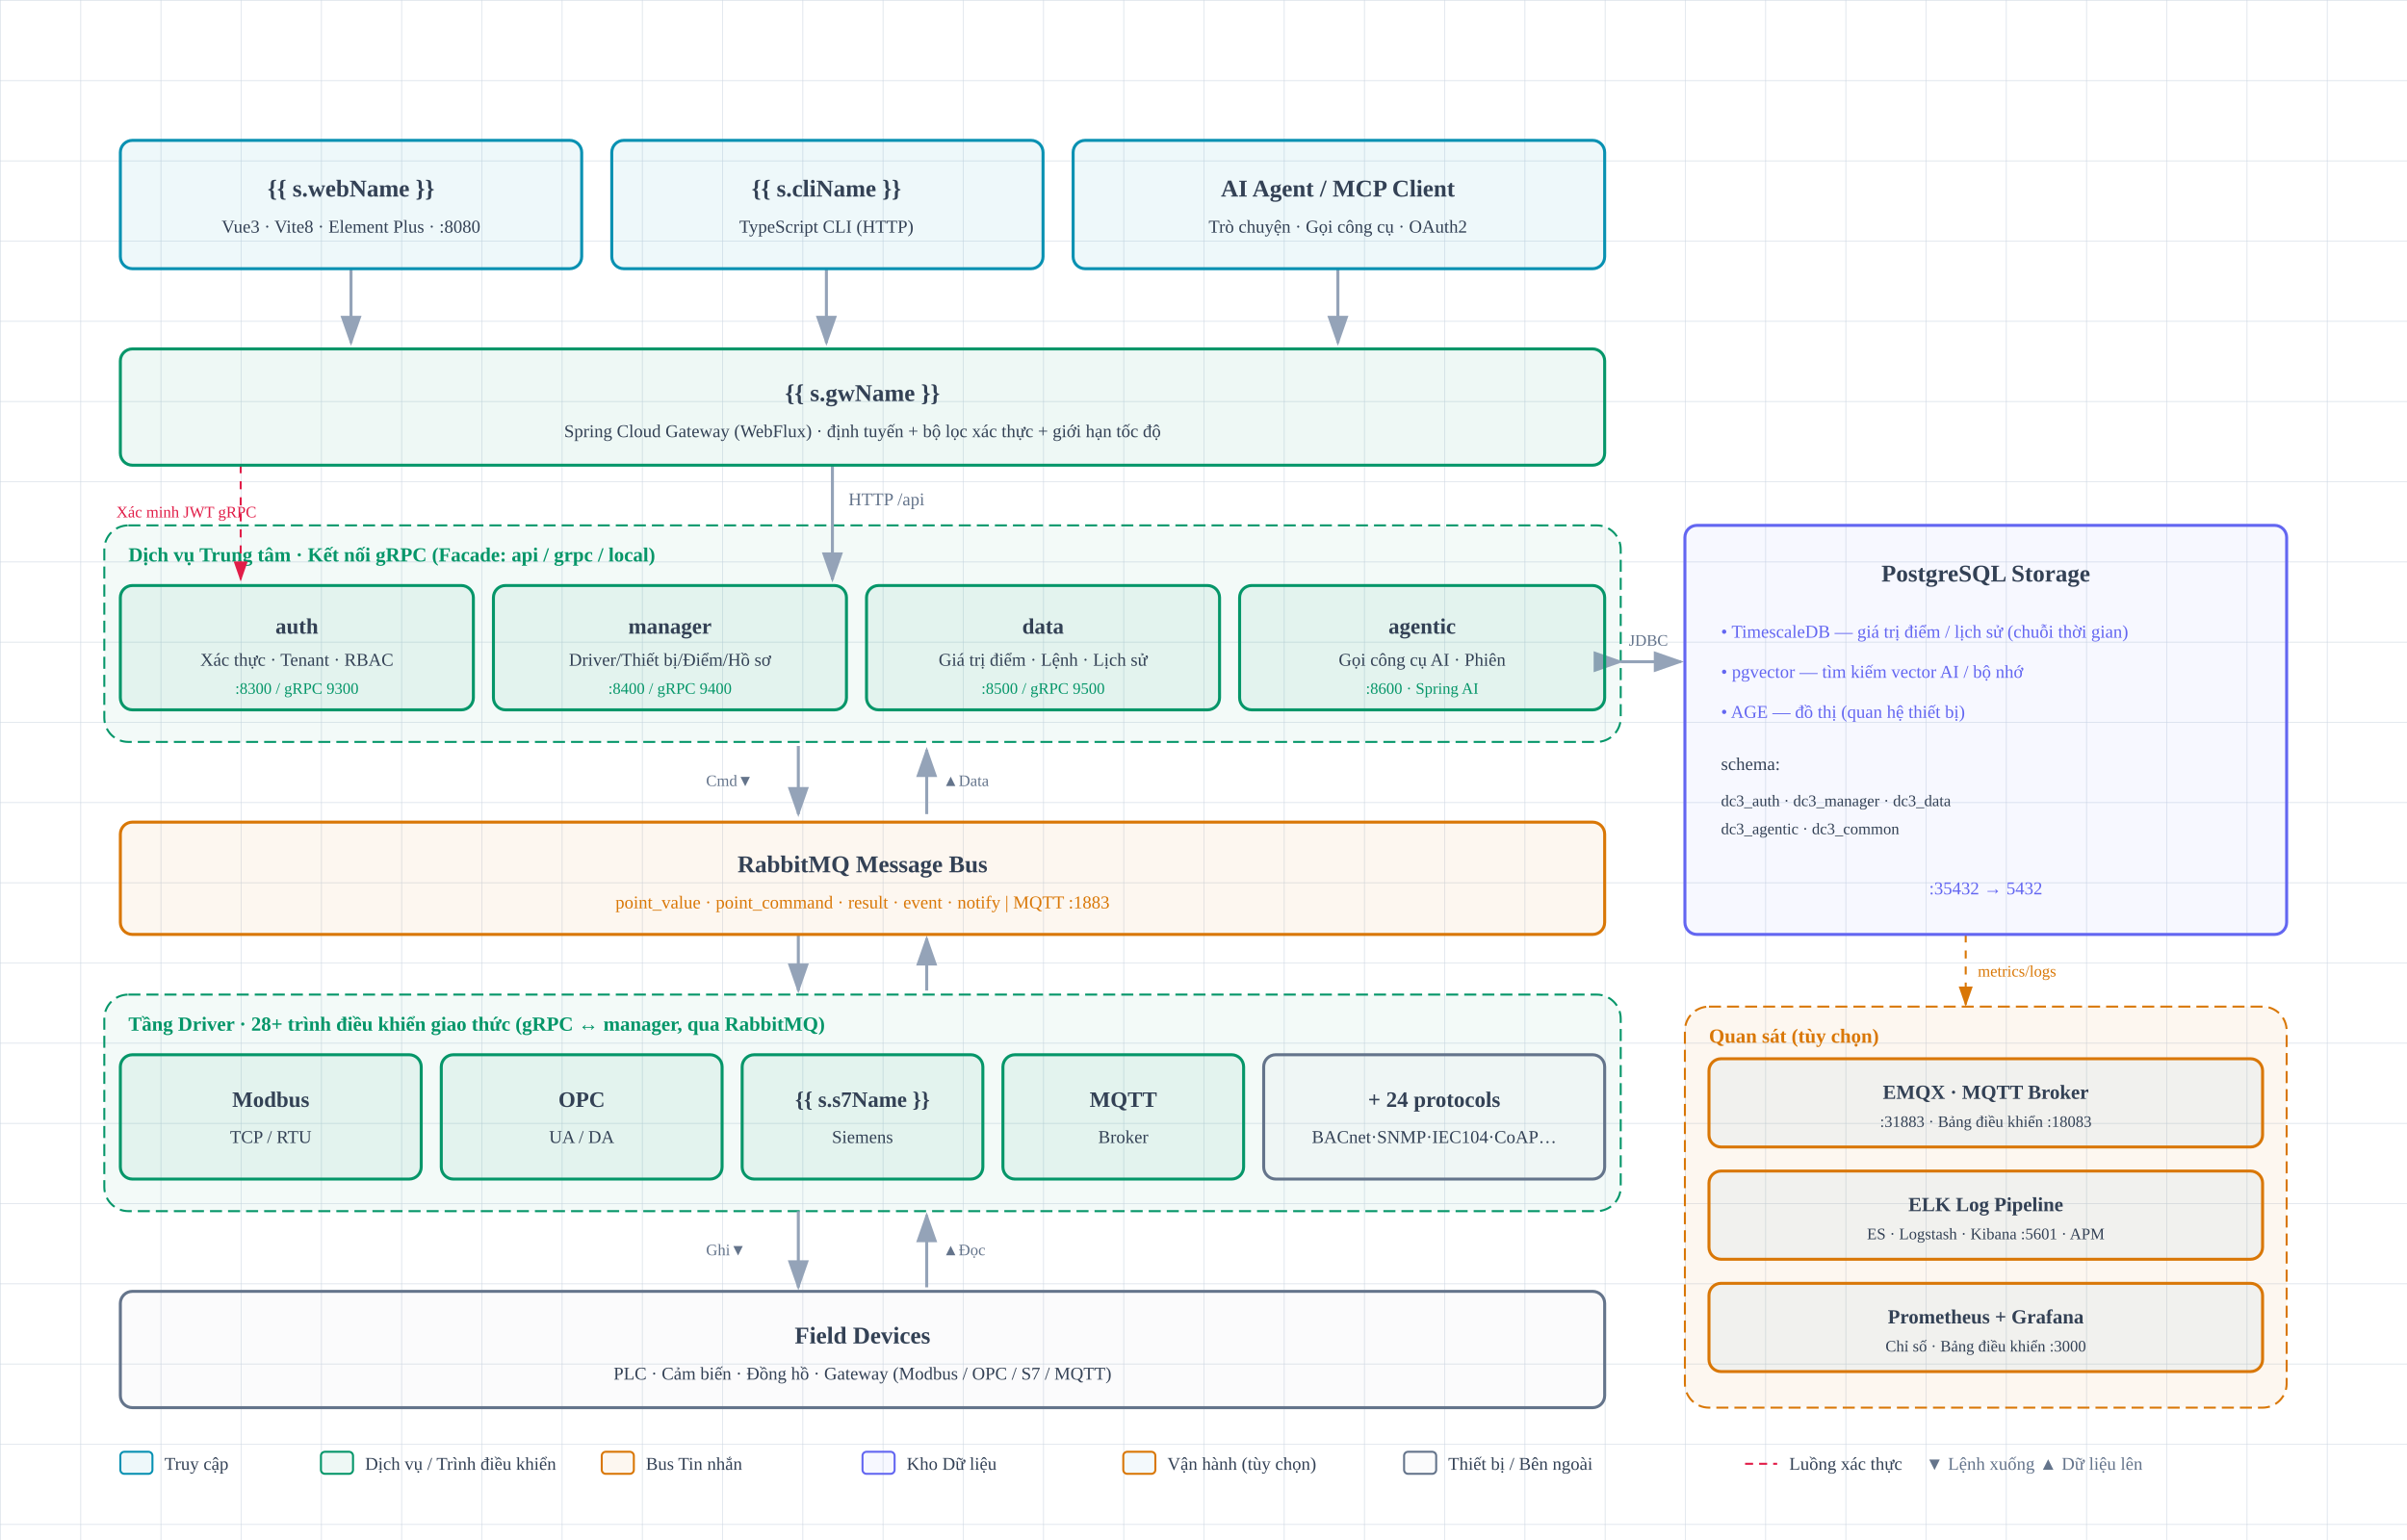
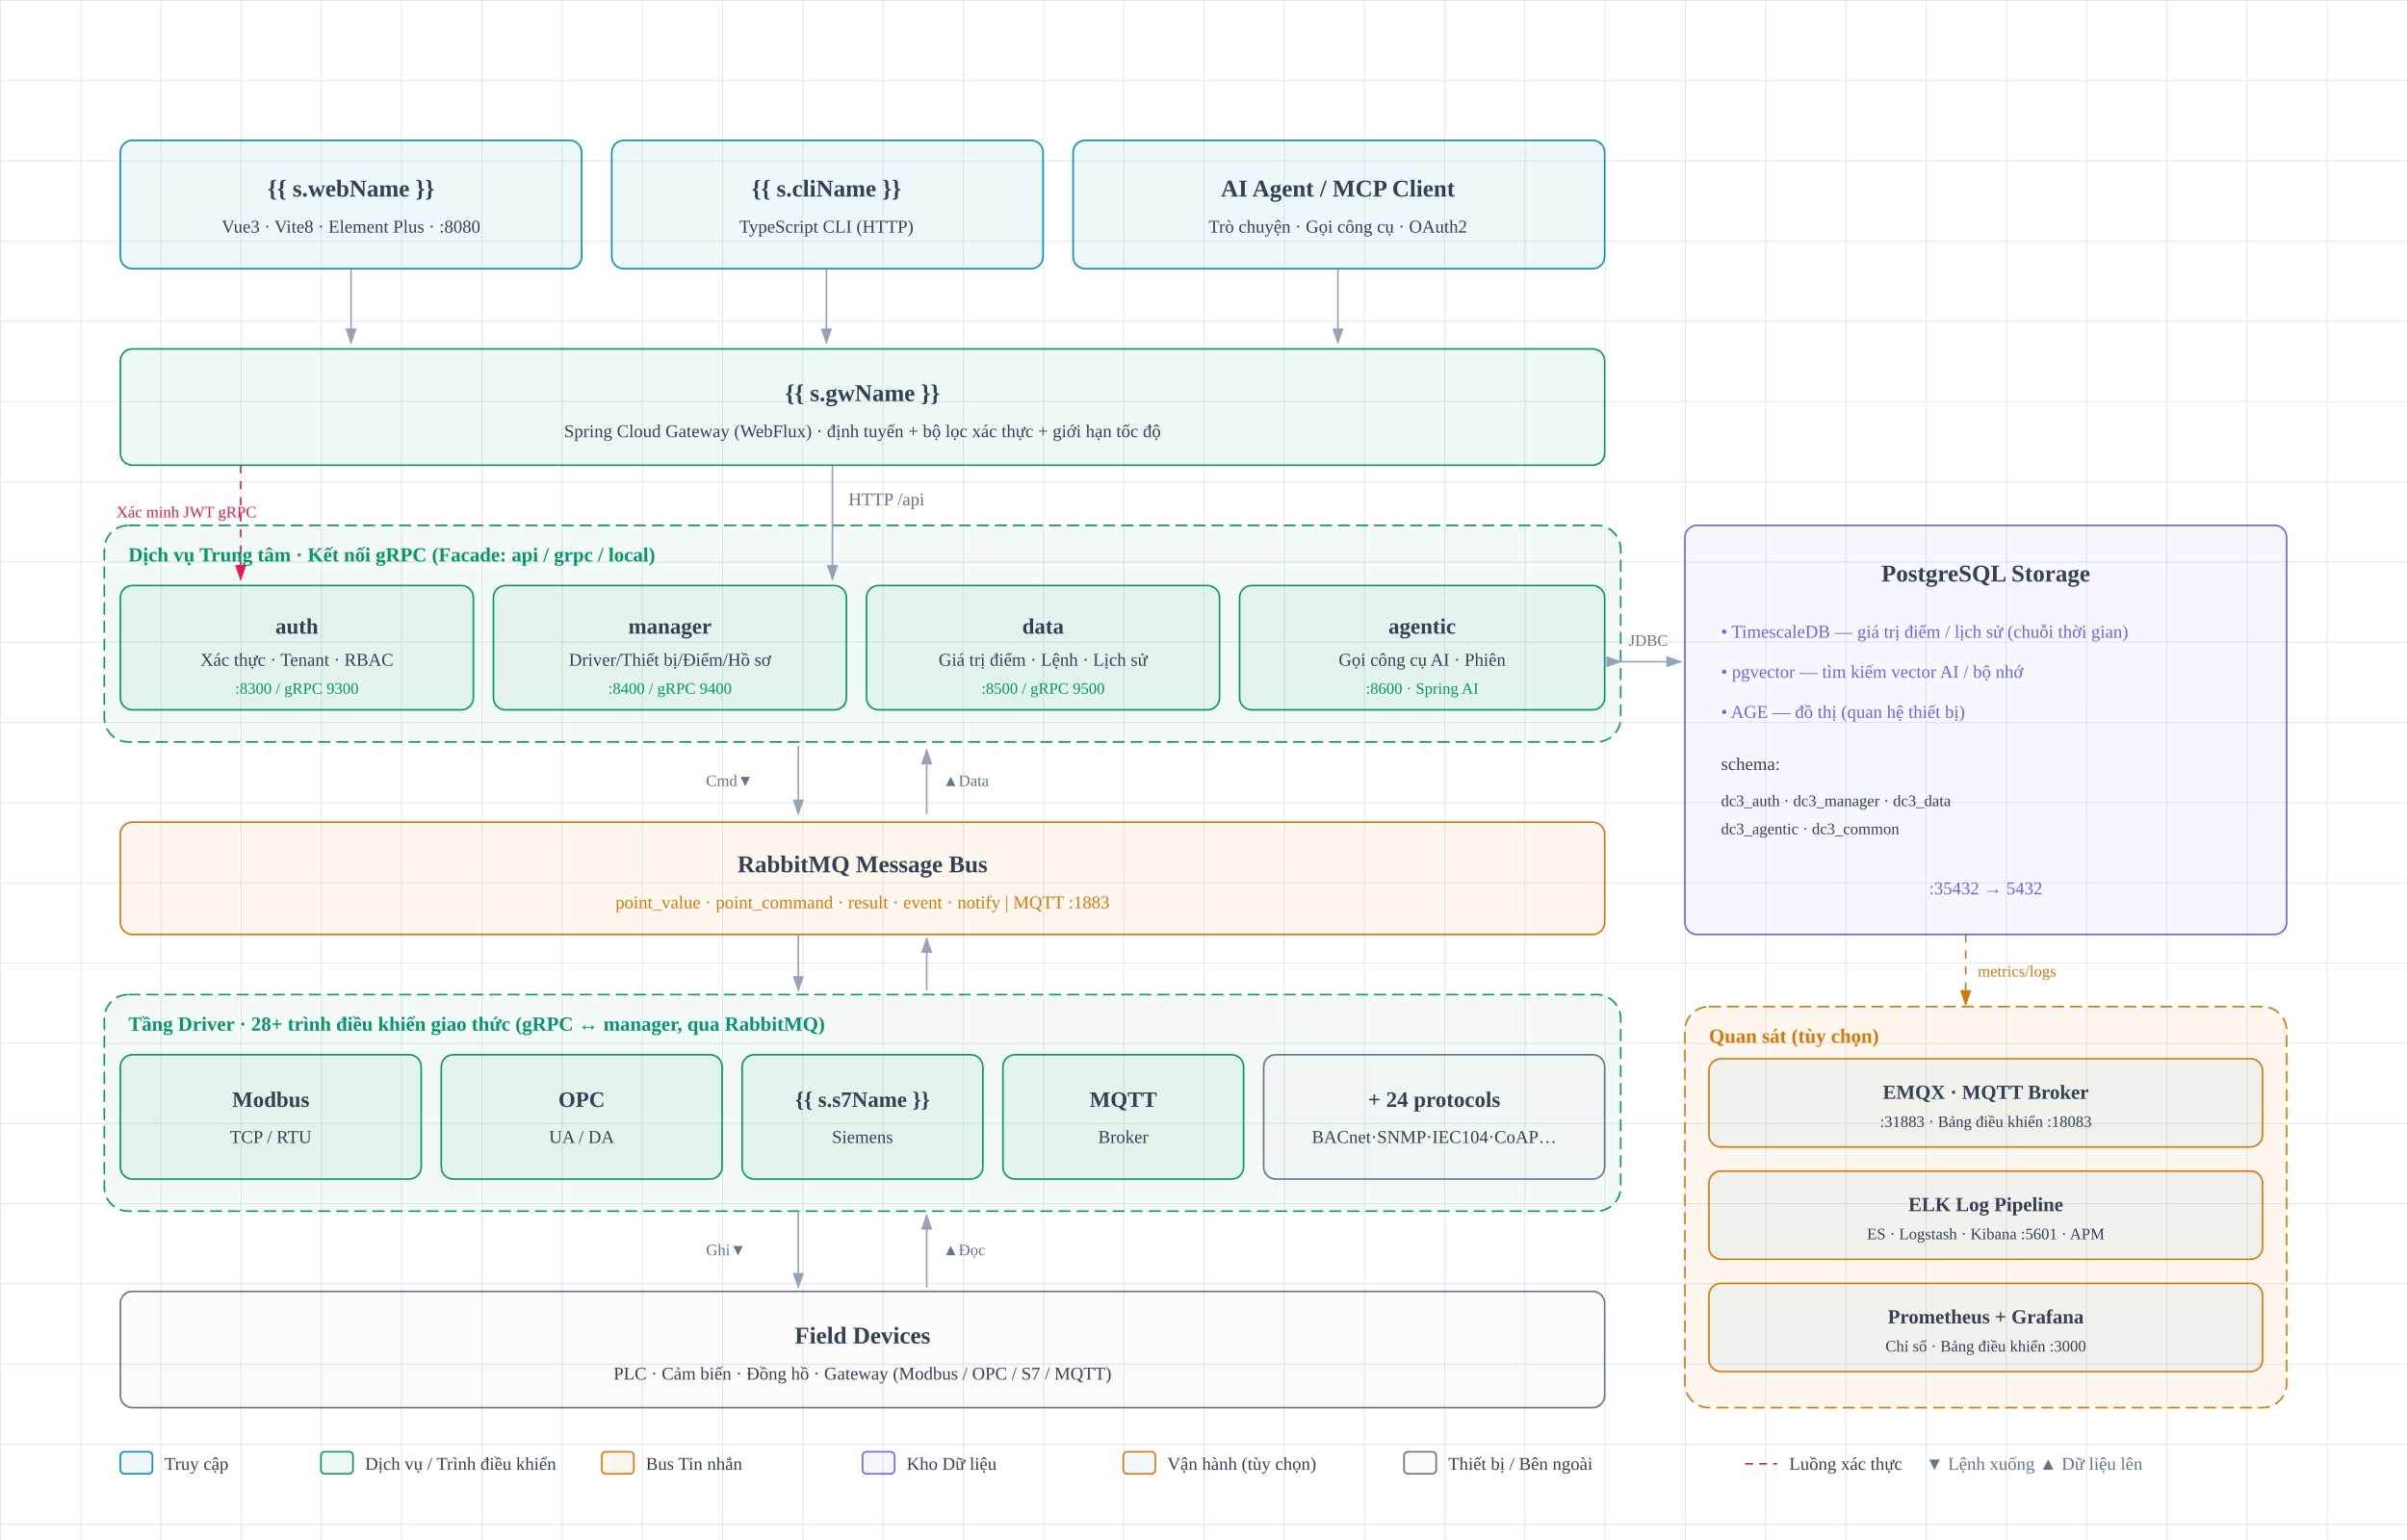
<svg xmlns="http://www.w3.org/2000/svg" aria-label="IoT DC3 Architecture Panorama" role="img" viewBox="0 0 1200 768">
  <defs>
    <marker id="dc3-ah" markerHeight="7" markerWidth="10" orient="auto" refX="9" refY="3.5">
      <polygon fill="#94a3b8" points="0 0, 10 3.5, 0 7" />
    </marker>
    <marker id="dc3-ah-amber" markerHeight="7" markerWidth="10" orient="auto" refX="9" refY="3.5">
      <polygon fill="#d97706" points="0 0, 10 3.5, 0 7" />
    </marker>
    <marker id="dc3-ah-rose" markerHeight="7" markerWidth="10" orient="auto" refX="9" refY="3.5">
      <polygon fill="#e11d48" points="0 0, 10 3.5, 0 7" />
    </marker>
    <pattern id="dc3-grid" height="40" patternUnits="userSpaceOnUse" width="40">
      <path d="M 40 0 L 0 0 0 40" fill="none" stroke="#cbd5e1" stroke-width="0.5" />
    </pattern>
  </defs>
  <rect fill="url(#dc3-grid)" height="100%" width="100%" />
-   <rect fill="rgba(5, 150, 105, 0.05)" height="108" rx="12" stroke="#059669" stroke-dasharray="6,3" stroke-width="1" width="756" x="52" y="262" />
+   <rect fill="rgba(5, 150, 105, 0.05)" height="108" rx="12" stroke="#059669" stroke-dasharray="6,3" stroke-width="0.8" width="756" x="52" y="262" />
  <text fill="#059669" font-size="10" font-weight="600" x="64" y="280">Dịch vụ Trung tâm · Kết nối gRPC (Facade: api / grpc / local)</text>
-   <rect fill="rgba(5, 150, 105, 0.05)" height="108" rx="12" stroke="#059669" stroke-dasharray="6,3" stroke-width="1" width="756" x="52" y="496" />
+   <rect fill="rgba(5, 150, 105, 0.05)" height="108" rx="12" stroke="#059669" stroke-dasharray="6,3" stroke-width="0.8" width="756" x="52" y="496" />
  <text fill="#059669" font-size="10" font-weight="600" x="64" y="514">Tầng Driver · 28+ trình điều khiển giao thức (gRPC ↔ manager, qua RabbitMQ)</text>
-   <rect fill="rgba(217, 119, 6, 0.06)" height="200" rx="12" stroke="#d97706" stroke-dasharray="6,3" stroke-width="1" width="300" x="840" y="502" />
+   <rect fill="rgba(217, 119, 6, 0.06)" height="200" rx="12" stroke="#d97706" stroke-dasharray="6,3" stroke-width="0.8" width="300" x="840" y="502" />
  <text fill="#d97706" font-size="10" font-weight="600" x="852" y="520">Quan sát (tùy chọn)</text>
-   <line marker-end="url(#dc3-ah)" stroke="#94a3b8" stroke-width="1.5" x1="175" x2="175" y1="134" y2="171" />
-   <line marker-end="url(#dc3-ah)" stroke="#94a3b8" stroke-width="1.5" x1="412" x2="412" y1="134" y2="171" />
-   <line marker-end="url(#dc3-ah)" stroke="#94a3b8" stroke-width="1.5" x1="667" x2="667" y1="134" y2="171" />
-   <line marker-end="url(#dc3-ah)" stroke="#94a3b8" stroke-width="1.5" x1="415" x2="415" y1="232" y2="289" />
+   <line marker-end="url(#dc3-ah)" stroke="#94a3b8" stroke-width="0.8" x1="175" x2="175" y1="134" y2="171" />
+   <line marker-end="url(#dc3-ah)" stroke="#94a3b8" stroke-width="0.8" x1="412" x2="412" y1="134" y2="171" />
+   <line marker-end="url(#dc3-ah)" stroke="#94a3b8" stroke-width="0.8" x1="667" x2="667" y1="134" y2="171" />
+   <line marker-end="url(#dc3-ah)" stroke="#94a3b8" stroke-width="0.8" x1="415" x2="415" y1="232" y2="289" />
  <text fill="#64748b" font-size="9" x="423" y="252">HTTP /api</text>
-   <line marker-end="url(#dc3-ah-rose)" stroke="#e11d48" stroke-dasharray="4,4" stroke-width="1" x1="120" x2="120" y1="232" y2="289" />
+   <line marker-end="url(#dc3-ah-rose)" stroke="#e11d48" stroke-dasharray="4,4" stroke-width="0.8" x1="120" x2="120" y1="232" y2="289" />
  <text fill="#e11d48" font-size="8" x="58" y="258">Xác minh JWT gRPC</text>
-   <line marker-end="url(#dc3-ah)" stroke="#94a3b8" stroke-width="1.5" x1="398" x2="398" y1="372" y2="406" />
+   <line marker-end="url(#dc3-ah)" stroke="#94a3b8" stroke-width="0.8" x1="398" x2="398" y1="372" y2="406" />
  <text fill="#64748b" font-size="8" x="352" y="392">Cmd▼</text>
-   <line marker-end="url(#dc3-ah)" stroke="#94a3b8" stroke-width="1.5" x1="462" x2="462" y1="406" y2="374" />
+   <line marker-end="url(#dc3-ah)" stroke="#94a3b8" stroke-width="0.8" x1="462" x2="462" y1="406" y2="374" />
  <text fill="#64748b" font-size="8" x="470" y="392">▲Data</text>
-   <line marker-end="url(#dc3-ah)" stroke="#94a3b8" stroke-width="1.5" x1="398" x2="398" y1="466" y2="494" />
-   <line marker-end="url(#dc3-ah)" stroke="#94a3b8" stroke-width="1.5" x1="462" x2="462" y1="494" y2="468" />
-   <line marker-end="url(#dc3-ah)" stroke="#94a3b8" stroke-width="1.5" x1="398" x2="398" y1="604" y2="642" />
+   <line marker-end="url(#dc3-ah)" stroke="#94a3b8" stroke-width="0.8" x1="398" x2="398" y1="466" y2="494" />
+   <line marker-end="url(#dc3-ah)" stroke="#94a3b8" stroke-width="0.8" x1="462" x2="462" y1="494" y2="468" />
+   <line marker-end="url(#dc3-ah)" stroke="#94a3b8" stroke-width="0.8" x1="398" x2="398" y1="604" y2="642" />
  <text fill="#64748b" font-size="8" x="352" y="626">Ghi▼</text>
-   <line marker-end="url(#dc3-ah)" stroke="#94a3b8" stroke-width="1.5" x1="462" x2="462" y1="642" y2="606" />
+   <line marker-end="url(#dc3-ah)" stroke="#94a3b8" stroke-width="0.8" x1="462" x2="462" y1="642" y2="606" />
  <text fill="#64748b" font-size="8" x="470" y="626">▲Đọc</text>
-   <line marker-end="url(#dc3-ah)" marker-start="url(#dc3-ah)" stroke="#94a3b8" stroke-width="1.5" x1="808" x2="838" y1="330" y2="330" />
+   <line marker-end="url(#dc3-ah)" marker-start="url(#dc3-ah)" stroke="#94a3b8" stroke-width="0.8" x1="808" x2="838" y1="330" y2="330" />
  <text fill="#64748b" font-size="8" x="812" y="322">JDBC</text>
-   <line marker-end="url(#dc3-ah-amber)" stroke="#d97706" stroke-dasharray="4,4" stroke-width="1" x1="980" x2="980" y1="466" y2="501" />
+   <line marker-end="url(#dc3-ah-amber)" stroke="#d97706" stroke-dasharray="4,4" stroke-width="0.8" x1="980" x2="980" y1="466" y2="501" />
  <text fill="#d97706" font-size="8" x="986" y="487">metrics/logs</text>
-   <rect fill="rgba(8, 145, 178, 0.07)" height="64" rx="6" stroke="#0891b2" stroke-width="1.5" width="230" x="60" y="70" />
+   <rect fill="rgba(8, 145, 178, 0.07)" height="64" rx="6" stroke="#0891b2" stroke-width="0.8" width="230" x="60" y="70" />
  <text fill="#334155" font-size="12" font-weight="600" text-anchor="middle" x="175" y="98">{{
          s.webName
        }}
      </text>
  <text fill="#334155" font-size="9" text-anchor="middle" x="175" y="116">Vue3 · Vite8 · Element Plus · :8080</text>
-   <rect fill="rgba(8, 145, 178, 0.07)" height="64" rx="6" stroke="#0891b2" stroke-width="1.5" width="215" x="305" y="70" />
+   <rect fill="rgba(8, 145, 178, 0.07)" height="64" rx="6" stroke="#0891b2" stroke-width="0.8" width="215" x="305" y="70" />
  <text fill="#334155" font-size="12" font-weight="600" text-anchor="middle" x="412" y="98">{{
          s.cliName
        }}
      </text>
  <text fill="#334155" font-size="9" text-anchor="middle" x="412" y="116">TypeScript CLI (HTTP)</text>
-   <rect fill="rgba(8, 145, 178, 0.07)" height="64" rx="6" stroke="#0891b2" stroke-width="1.5" width="265" x="535" y="70" />
+   <rect fill="rgba(8, 145, 178, 0.07)" height="64" rx="6" stroke="#0891b2" stroke-width="0.8" width="265" x="535" y="70" />
  <text fill="#334155" font-size="12" font-weight="600" text-anchor="middle" x="667" y="98">
        AI Agent / MCP Client
      </text>
  <text fill="#334155" font-size="9" text-anchor="middle" x="667" y="116">Trò chuyện · Gọi công cụ · OAuth2</text>
-   <rect fill="rgba(5, 150, 105, 0.07)" height="58" rx="6" stroke="#059669" stroke-width="1.5" width="740" x="60" y="174" />
+   <rect fill="rgba(5, 150, 105, 0.07)" height="58" rx="6" stroke="#059669" stroke-width="0.8" width="740" x="60" y="174" />
  <text fill="#334155" font-size="12" font-weight="600" text-anchor="middle" x="430" y="200">{{
          s.gwName
        }}
      </text>
  <text fill="#334155" font-size="9" text-anchor="middle" x="430" y="218">Spring Cloud Gateway (WebFlux) · định tuyến + bộ lọc xác thực + giới hạn tốc độ</text>
-   <rect fill="rgba(5, 150, 105, 0.07)" height="62" rx="6" stroke="#059669" stroke-width="1.5" width="176" x="60" y="292" />
+   <rect fill="rgba(5, 150, 105, 0.07)" height="62" rx="6" stroke="#059669" stroke-width="0.8" width="176" x="60" y="292" />
  <text fill="#334155" font-size="11" font-weight="600" text-anchor="middle" x="148" y="316">auth</text>
  <text fill="#334155" font-size="9" text-anchor="middle" x="148" y="332">Xác thực · Tenant · RBAC</text>
  <text fill="#059669" font-size="8" text-anchor="middle" x="148" y="346">:8300 / gRPC 9300</text>
-   <rect fill="rgba(5, 150, 105, 0.07)" height="62" rx="6" stroke="#059669" stroke-width="1.5" width="176" x="246" y="292" />
+   <rect fill="rgba(5, 150, 105, 0.07)" height="62" rx="6" stroke="#059669" stroke-width="0.8" width="176" x="246" y="292" />
  <text fill="#334155" font-size="11" font-weight="600" text-anchor="middle" x="334" y="316">manager
      </text>
  <text fill="#334155" font-size="9" text-anchor="middle" x="334" y="332">Driver/Thiết bị/Điểm/Hồ sơ</text>
  <text fill="#059669" font-size="8" text-anchor="middle" x="334" y="346">:8400 / gRPC 9400</text>
-   <rect fill="rgba(5, 150, 105, 0.07)" height="62" rx="6" stroke="#059669" stroke-width="1.5" width="176" x="432" y="292" />
+   <rect fill="rgba(5, 150, 105, 0.07)" height="62" rx="6" stroke="#059669" stroke-width="0.8" width="176" x="432" y="292" />
  <text fill="#334155" font-size="11" font-weight="600" text-anchor="middle" x="520" y="316">data</text>
  <text fill="#334155" font-size="9" text-anchor="middle" x="520" y="332">Giá trị điểm · Lệnh · Lịch sử</text>
  <text fill="#059669" font-size="8" text-anchor="middle" x="520" y="346">:8500 / gRPC 9500</text>
-   <rect fill="rgba(5, 150, 105, 0.07)" height="62" rx="6" stroke="#059669" stroke-width="1.5" width="182" x="618" y="292" />
+   <rect fill="rgba(5, 150, 105, 0.07)" height="62" rx="6" stroke="#059669" stroke-width="0.8" width="182" x="618" y="292" />
  <text fill="#334155" font-size="11" font-weight="600" text-anchor="middle" x="709" y="316">agentic
      </text>
  <text fill="#334155" font-size="9" text-anchor="middle" x="709" y="332">Gọi công cụ AI · Phiên</text>
  <text fill="#059669" font-size="8" text-anchor="middle" x="709" y="346">:8600 · Spring AI</text>
-   <rect fill="rgba(217, 119, 6, 0.06)" height="56" rx="6" stroke="#d97706" stroke-width="1.5" width="740" x="60" y="410" />
+   <rect fill="rgba(217, 119, 6, 0.06)" height="56" rx="6" stroke="#d97706" stroke-width="0.8" width="740" x="60" y="410" />
  <text fill="#334155" font-size="12" font-weight="600" text-anchor="middle" x="430" y="435">
        RabbitMQ Message Bus
      </text>
  <text fill="#d97706" font-size="9" text-anchor="middle" x="430" y="453">point_value · point_command · result · event · notify    |    MQTT :1883</text>
-   <rect fill="rgba(5, 150, 105, 0.07)" height="62" rx="6" stroke="#059669" stroke-width="1.5" width="150" x="60" y="526" />
+   <rect fill="rgba(5, 150, 105, 0.07)" height="62" rx="6" stroke="#059669" stroke-width="0.8" width="150" x="60" y="526" />
  <text fill="#334155" font-size="11" font-weight="600" text-anchor="middle" x="135" y="552">Modbus
      </text>
  <text fill="#334155" font-size="9" text-anchor="middle" x="135" y="570">TCP / RTU</text>
-   <rect fill="rgba(5, 150, 105, 0.07)" height="62" rx="6" stroke="#059669" stroke-width="1.5" width="140" x="220" y="526" />
+   <rect fill="rgba(5, 150, 105, 0.07)" height="62" rx="6" stroke="#059669" stroke-width="0.8" width="140" x="220" y="526" />
  <text fill="#334155" font-size="11" font-weight="600" text-anchor="middle" x="290" y="552">
        OPC
      </text>
  <text fill="#334155" font-size="9" text-anchor="middle" x="290" y="570">UA / DA</text>
-   <rect fill="rgba(5, 150, 105, 0.07)" height="62" rx="6" stroke="#059669" stroke-width="1.5" width="120" x="370" y="526" />
+   <rect fill="rgba(5, 150, 105, 0.07)" height="62" rx="6" stroke="#059669" stroke-width="0.8" width="120" x="370" y="526" />
  <text fill="#334155" font-size="11" font-weight="600" text-anchor="middle" x="430" y="552">{{
          s.s7Name
        }}
      </text>
  <text fill="#334155" font-size="9" text-anchor="middle" x="430" y="570">Siemens</text>
-   <rect fill="rgba(5, 150, 105, 0.07)" height="62" rx="6" stroke="#059669" stroke-width="1.5" width="120" x="500" y="526" />
+   <rect fill="rgba(5, 150, 105, 0.07)" height="62" rx="6" stroke="#059669" stroke-width="0.8" width="120" x="500" y="526" />
  <text fill="#334155" font-size="11" font-weight="600" text-anchor="middle" x="560" y="552">
        MQTT
      </text>
  <text fill="#334155" font-size="9" text-anchor="middle" x="560" y="570">Broker</text>
-   <rect fill="rgba(100, 116, 139, 0.03)" height="62" rx="6" stroke="#64748b" stroke-width="1.5" width="170" x="630" y="526" />
+   <rect fill="rgba(100, 116, 139, 0.03)" height="62" rx="6" stroke="#64748b" stroke-width="0.8" width="170" x="630" y="526" />
  <text fill="#334155" font-size="11" font-weight="600" text-anchor="middle" x="715" y="552">
        + 24 protocols
      </text>
  <text fill="#334155" font-size="9" text-anchor="middle" x="715" y="570">BACnet·SNMP·IEC104·CoAP…</text>
-   <rect fill="rgba(100, 116, 139, 0.03)" height="58" rx="6" stroke="#64748b" stroke-width="1.5" width="740" x="60" y="644" />
+   <rect fill="rgba(100, 116, 139, 0.03)" height="58" rx="6" stroke="#64748b" stroke-width="0.8" width="740" x="60" y="644" />
  <text fill="#334155" font-size="12" font-weight="600" text-anchor="middle" x="430" y="670">
        Field Devices
      </text>
  <text fill="#334155" font-size="9" text-anchor="middle" x="430" y="688">PLC · Cảm biến · Đồng hồ · Gateway  (Modbus / OPC / S7 / MQTT)</text>
-   <rect fill="rgba(99, 102, 241, 0.05)" height="204" rx="6" stroke="#6366f1" stroke-width="1.5" width="300" x="840" y="262" />
+   <rect fill="rgba(99, 102, 241, 0.05)" height="204" rx="6" stroke="#6366f1" stroke-width="0.8" width="300" x="840" y="262" />
  <text fill="#334155" font-size="12" font-weight="600" text-anchor="middle" x="990" y="290">
        PostgreSQL Storage
      </text>
  <text fill="#6366f1" font-size="9" x="858" y="318">• TimescaleDB — giá trị điểm / lịch sử (chuỗi thời gian)</text>
  <text fill="#6366f1" font-size="9" x="858" y="338">• pgvector — tìm kiếm vector AI / bộ nhớ</text>
  <text fill="#6366f1" font-size="9" x="858" y="358">• AGE — đồ thị (quan hệ thiết bị)</text>
  <text fill="#334155" font-size="9" x="858" y="384">schema:</text>
  <text fill="#334155" font-size="8" x="858" y="402">dc3_auth · dc3_manager · dc3_data</text>
  <text fill="#334155" font-size="8" x="858" y="416">dc3_agentic · dc3_common</text>
  <text fill="#6366f1" font-size="9" text-anchor="middle" x="990" y="446">:35432 → 5432</text>
-   <rect fill="rgba(2, 132, 199, 0.05)" height="44" rx="6" stroke="#d97706" stroke-width="1.5" width="276" x="852" y="528" />
+   <rect fill="rgba(2, 132, 199, 0.05)" height="44" rx="6" stroke="#d97706" stroke-width="0.8" width="276" x="852" y="528" />
  <text fill="#334155" font-size="10" font-weight="600" text-anchor="middle" x="990" y="548">EMQX · MQTT
        Broker
      </text>
  <text fill="#334155" font-size="8" text-anchor="middle" x="990" y="562">:31883 · Bảng điều khiển :18083</text>
-   <rect fill="rgba(2, 132, 199, 0.05)" height="44" rx="6" stroke="#d97706" stroke-width="1.5" width="276" x="852" y="584" />
+   <rect fill="rgba(2, 132, 199, 0.05)" height="44" rx="6" stroke="#d97706" stroke-width="0.8" width="276" x="852" y="584" />
  <text fill="#334155" font-size="10" font-weight="600" text-anchor="middle" x="990" y="604">
        ELK Log Pipeline
      </text>
  <text fill="#334155" font-size="8" text-anchor="middle" x="990" y="618">ES · Logstash · Kibana :5601 · APM</text>
-   <rect fill="rgba(2, 132, 199, 0.05)" height="44" rx="6" stroke="#d97706" stroke-width="1.5" width="276" x="852" y="640" />
+   <rect fill="rgba(2, 132, 199, 0.05)" height="44" rx="6" stroke="#d97706" stroke-width="0.8" width="276" x="852" y="640" />
  <text fill="#334155" font-size="10" font-weight="600" text-anchor="middle" x="990" y="660">
        Prometheus + Grafana
      </text>
  <text fill="#334155" font-size="8" text-anchor="middle" x="990" y="674">Chỉ số · Bảng điều khiển :3000</text>
-   <rect fill="rgba(8, 145, 178, 0.07)" height="11" rx="2" stroke="#0891b2" stroke-width="1" width="16" x="60" y="724" />
+   <rect fill="rgba(8, 145, 178, 0.07)" height="11" rx="2" stroke="#0891b2" stroke-width="0.8" width="16" x="60" y="724" />
  <text fill="#334155" font-size="9" x="82" y="733">Truy cập</text>
-   <rect fill="rgba(5, 150, 105, 0.07)" height="11" rx="2" stroke="#059669" stroke-width="1" width="16" x="160" y="724" />
+   <rect fill="rgba(5, 150, 105, 0.07)" height="11" rx="2" stroke="#059669" stroke-width="0.8" width="16" x="160" y="724" />
  <text fill="#334155" font-size="9" x="182" y="733">Dịch vụ / Trình điều khiển</text>
-   <rect fill="rgba(217, 119, 6, 0.06)" height="11" rx="2" stroke="#d97706" stroke-width="1" width="16" x="300" y="724" />
+   <rect fill="rgba(217, 119, 6, 0.06)" height="11" rx="2" stroke="#d97706" stroke-width="0.8" width="16" x="300" y="724" />
  <text fill="#334155" font-size="9" x="322" y="733">Bus Tin nhắn</text>
-   <rect fill="rgba(99, 102, 241, 0.05)" height="11" rx="2" stroke="#6366f1" stroke-width="1" width="16" x="430" y="724" />
+   <rect fill="rgba(99, 102, 241, 0.05)" height="11" rx="2" stroke="#6366f1" stroke-width="0.8" width="16" x="430" y="724" />
  <text fill="#334155" font-size="9" x="452" y="733">Kho Dữ liệu</text>
-   <rect fill="rgba(2, 132, 199, 0.05)" height="11" rx="2" stroke="#d97706" stroke-width="1" width="16" x="560" y="724" />
+   <rect fill="rgba(2, 132, 199, 0.05)" height="11" rx="2" stroke="#d97706" stroke-width="0.8" width="16" x="560" y="724" />
  <text fill="#334155" font-size="9" x="582" y="733">Vận hành (tùy chọn)</text>
-   <rect fill="rgba(100, 116, 139, 0.03)" height="11" rx="2" stroke="#64748b" stroke-width="1" width="16" x="700" y="724" />
+   <rect fill="rgba(100, 116, 139, 0.03)" height="11" rx="2" stroke="#64748b" stroke-width="0.8" width="16" x="700" y="724" />
  <text fill="#334155" font-size="9" x="722" y="733">Thiết bị / Bên ngoài</text>
-   <line stroke="#e11d48" stroke-dasharray="4,3" stroke-width="1" x1="870" x2="886" y1="730" y2="730" />
+   <line stroke="#e11d48" stroke-dasharray="4,3" stroke-width="0.8" x1="870" x2="886" y1="730" y2="730" />
  <text fill="#334155" font-size="9" x="892" y="733">Luồng xác thực</text>
  <text fill="#64748b" font-size="9" x="960" y="733">▼ Lệnh xuống   ▲ Dữ liệu lên</text>
</svg>
